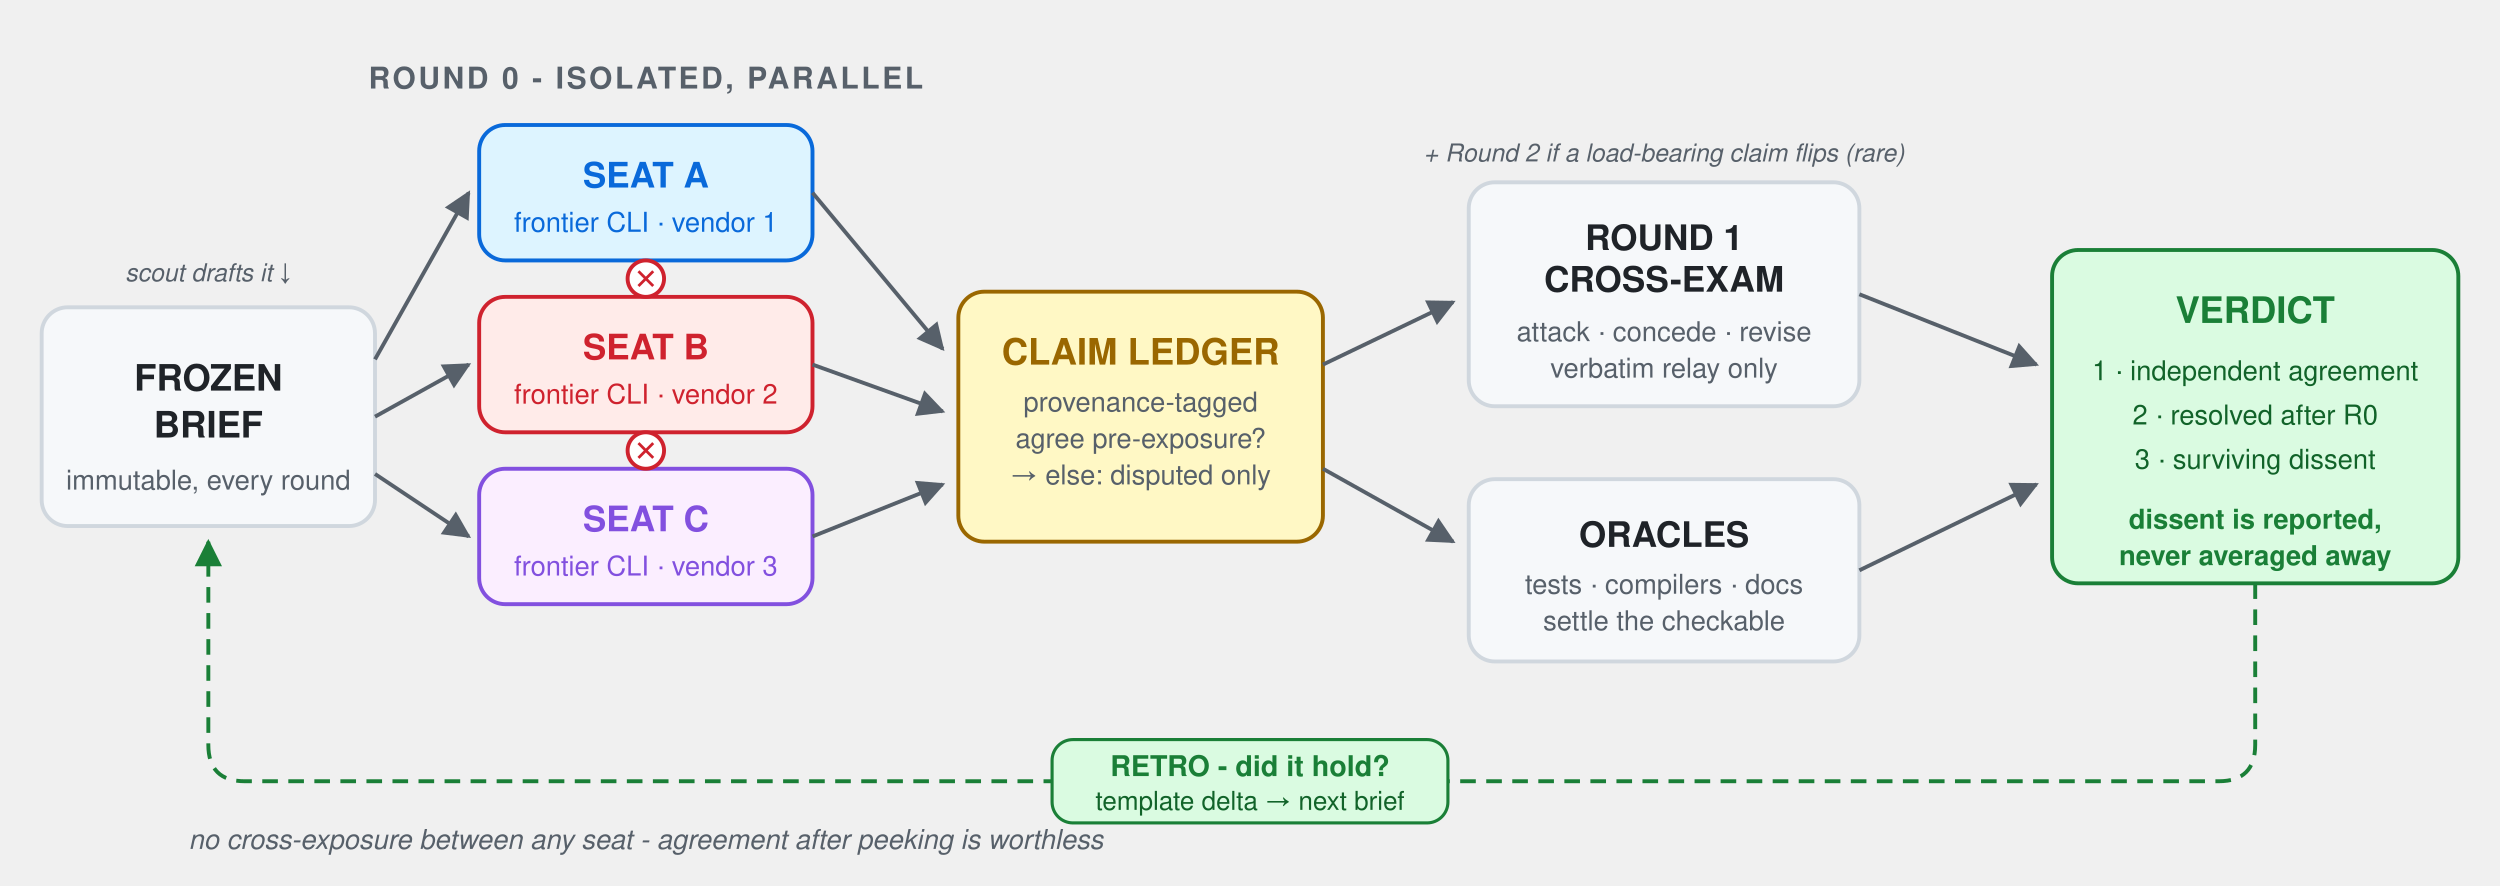
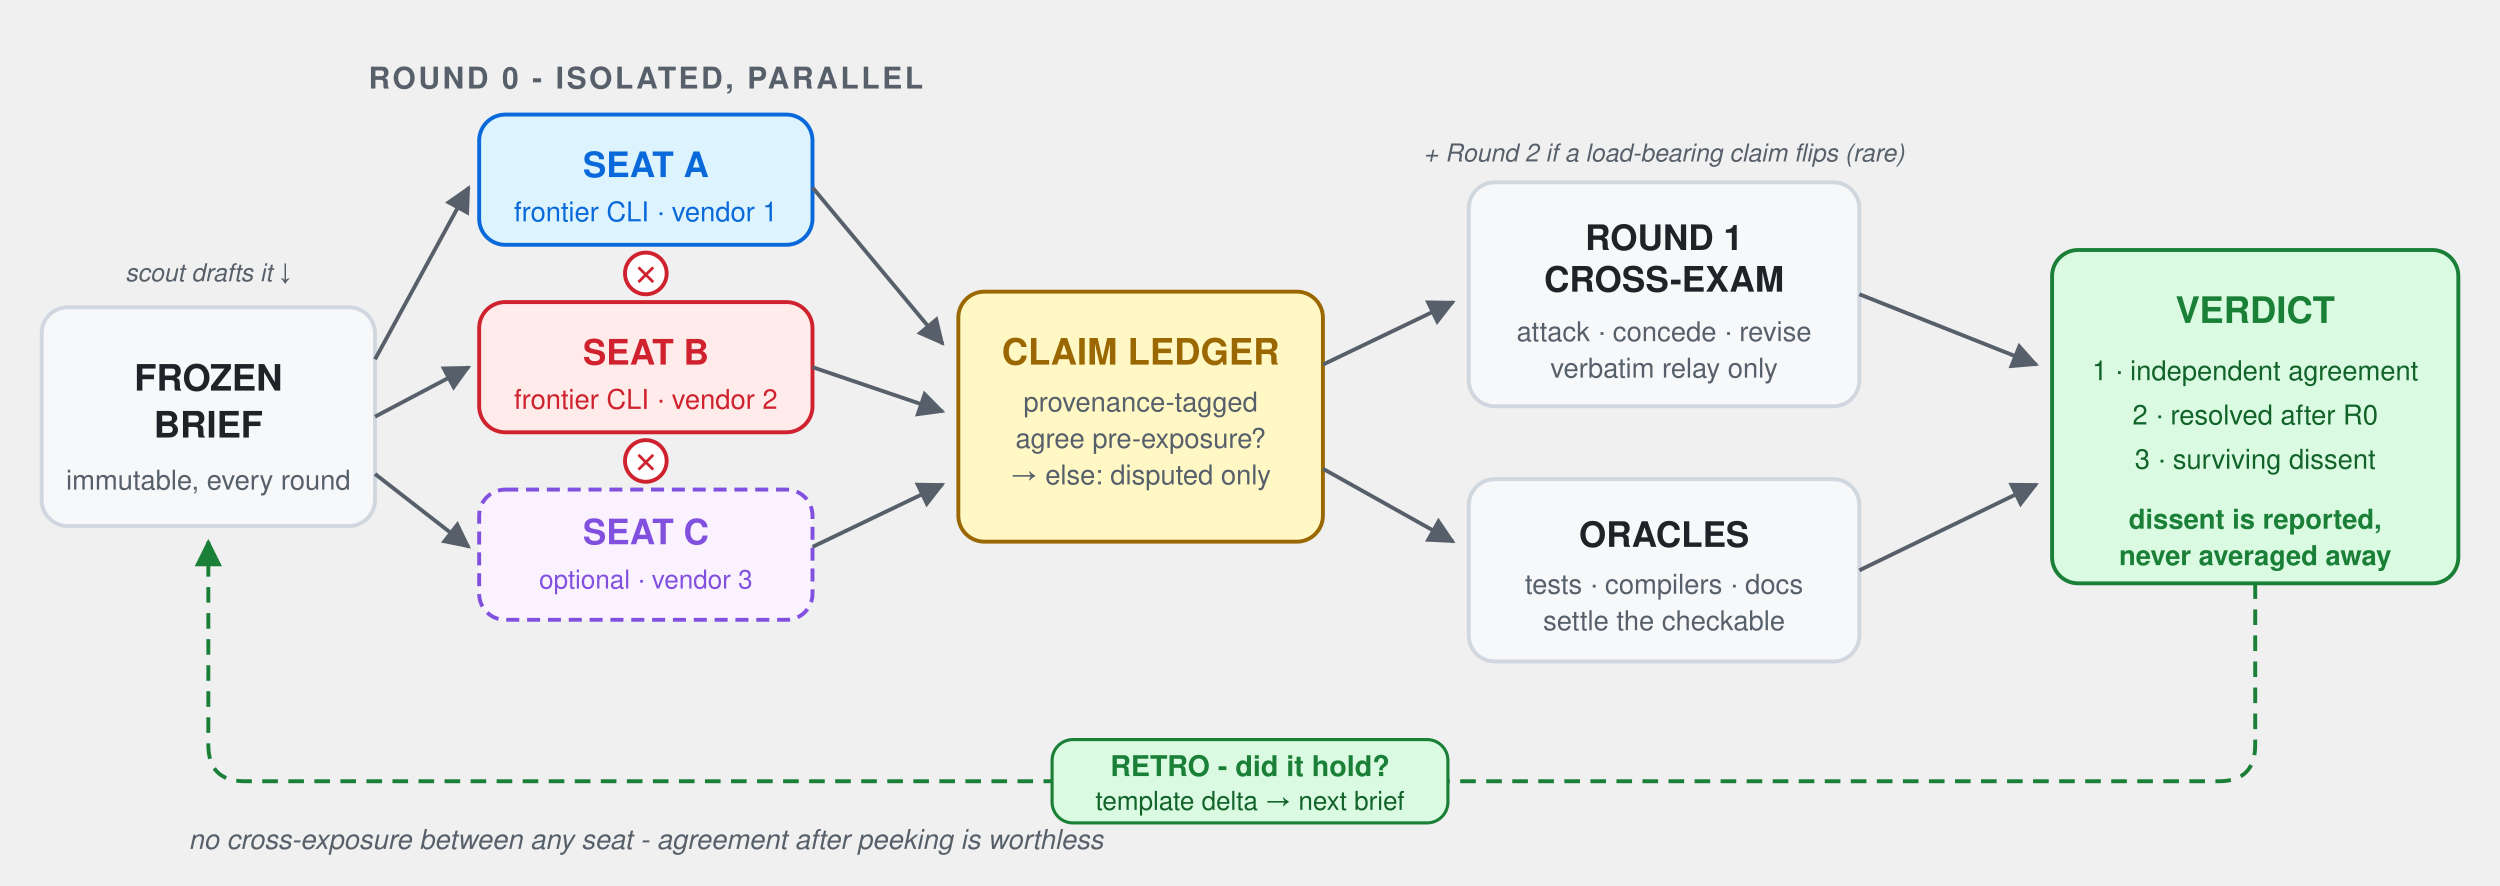
<svg xmlns="http://www.w3.org/2000/svg" viewBox="0 0 960 340" font-family="-apple-system,'Segoe UI',Helvetica,Arial,sans-serif">
  <defs>
    <marker id="arr" viewBox="0 0 10 10" refX="9" refY="5" markerWidth="7" markerHeight="7" orient="auto-start-reverse">
      <path d="M0,0 L10,5 L0,10 z" fill="#57606a" />
    </marker>
    <marker id="arrg" viewBox="0 0 10 10" refX="9" refY="5" markerWidth="7" markerHeight="7" orient="auto-start-reverse">
      <path d="M0,0 L10,5 L0,10 z" fill="#1a7f37" />
    </marker>
  </defs>
  <rect x="16" y="118" width="128" height="84" rx="10" fill="#f6f8fa" stroke="#d0d7de" stroke-width="1.5" />
  <text x="80" y="150" text-anchor="middle" font-size="14" font-weight="700" fill="#1f2328">FROZEN</text>
  <text x="80" y="168" text-anchor="middle" font-size="14" font-weight="700" fill="#1f2328">BRIEF</text>
  <text x="80" y="188" text-anchor="middle" font-size="10.5" fill="#57606a">immutable, every round</text>
  <text x="80" y="108" text-anchor="middle" font-size="9.5" font-style="italic" fill="#57606a">scout drafts it ↓</text>
  <text x="248" y="34" text-anchor="middle" font-size="11.5" font-weight="700" fill="#57606a" letter-spacing="1">ROUND 0 - ISOLATED, PARALLEL</text>
-   <rect x="184" y="48" width="128" height="52" rx="10" fill="#ddf4ff" stroke="#0969da" stroke-width="1.5" />
-   <text x="248" y="72" text-anchor="middle" font-size="13.5" font-weight="700" fill="#0969da">SEAT A</text>
-   <text x="248" y="89" text-anchor="middle" font-size="10.5" fill="#0969da">frontier CLI · vendor 1</text>
-   <rect x="184" y="114" width="128" height="52" rx="10" fill="#ffebe9" stroke="#cf222e" stroke-width="1.5" />
-   <text x="248" y="138" text-anchor="middle" font-size="13.5" font-weight="700" fill="#cf222e">SEAT B</text>
-   <text x="248" y="155" text-anchor="middle" font-size="10.5" fill="#cf222e">frontier CLI · vendor 2</text>
-   <rect x="184" y="180" width="128" height="52" rx="10" fill="#fbeeff" stroke="#8250df" stroke-width="1.5" />
-   <text x="248" y="204" text-anchor="middle" font-size="13.5" font-weight="700" fill="#8250df">SEAT C</text>
-   <text x="248" y="221" text-anchor="middle" font-size="10.5" fill="#8250df">frontier CLI · vendor 3</text>
-   <line x1="248" y1="100" x2="248" y2="114" stroke="#cf222e" stroke-width="1.5" stroke-dasharray="4 4" />
-   <circle cx="248" cy="107" r="7" fill="#ffffff" stroke="#cf222e" stroke-width="1.5" />
-   <text x="248" y="111" text-anchor="middle" font-size="11" font-weight="700" fill="#cf222e">✕</text>
-   <line x1="248" y1="166" x2="248" y2="180" stroke="#cf222e" stroke-width="1.5" stroke-dasharray="4 4" />
-   <circle cx="248" cy="173" r="7" fill="#ffffff" stroke="#cf222e" stroke-width="1.5" />
-   <text x="248" y="177" text-anchor="middle" font-size="11" font-weight="700" fill="#cf222e">✕</text>
+   <rect x="184" y="44" width="128" height="50" rx="10" fill="#ddf4ff" stroke="#0969da" stroke-width="1.5" />
+   <text x="248" y="68" text-anchor="middle" font-size="13.5" font-weight="700" fill="#0969da">SEAT A</text>
+   <text x="248" y="85" text-anchor="middle" font-size="10.5" fill="#0969da">frontier CLI · vendor 1</text>
+   <rect x="184" y="116" width="128" height="50" rx="10" fill="#ffebe9" stroke="#cf222e" stroke-width="1.5" />
+   <text x="248" y="140" text-anchor="middle" font-size="13.5" font-weight="700" fill="#cf222e">SEAT B</text>
+   <text x="248" y="157" text-anchor="middle" font-size="10.5" fill="#cf222e">frontier CLI · vendor 2</text>
+   <rect x="184" y="188" width="128" height="50" rx="10" fill="#faf3ff" stroke="#8250df" stroke-width="1.5" stroke-dasharray="5 3" />
+   <text x="248" y="209" text-anchor="middle" font-size="13.5" font-weight="700" fill="#8250df">SEAT C</text>
+   <text x="248" y="226" text-anchor="middle" font-size="10" fill="#8250df">optional · vendor 3</text>
+   <circle cx="248" cy="105" r="8" fill="#ffffff" stroke="#cf222e" stroke-width="1.5" />
+   <text x="248" y="109.5" text-anchor="middle" font-size="11" font-weight="700" fill="#cf222e">✕</text>
+   <circle cx="248" cy="177" r="8" fill="#ffffff" stroke="#cf222e" stroke-width="1.5" />
+   <text x="248" y="181.5" text-anchor="middle" font-size="11" font-weight="700" fill="#cf222e">✕</text>
  <text x="248" y="326" text-anchor="middle" font-size="10.5" fill="#57606a" font-style="italic">no cross-exposure between any seat - agreement after peeking is worthless</text>
  <rect x="368" y="112" width="140" height="96" rx="10" fill="#fff8c5" stroke="#9a6700" stroke-width="1.5" />
  <text x="438" y="140" text-anchor="middle" font-size="14" font-weight="700" fill="#9a6700">CLAIM LEDGER</text>
  <text x="438" y="158" text-anchor="middle" font-size="10.5" fill="#57606a">provenance-tagged</text>
  <text x="438" y="172" text-anchor="middle" font-size="10.5" fill="#57606a">agree pre-exposure?</text>
  <text x="438" y="186" text-anchor="middle" font-size="10.5" fill="#57606a">→ else: disputed only</text>
  <rect x="564" y="70" width="150" height="86" rx="10" fill="#f6f8fa" stroke="#d0d7de" stroke-width="1.5" />
  <text x="639" y="96" text-anchor="middle" font-size="13.5" font-weight="700" fill="#1f2328">ROUND 1</text>
  <text x="639" y="112" text-anchor="middle" font-size="13.5" font-weight="700" fill="#1f2328">CROSS-EXAM</text>
  <text x="639" y="131" text-anchor="middle" font-size="10.5" fill="#57606a">attack · concede · revise</text>
  <text x="639" y="145" text-anchor="middle" font-size="10.5" fill="#57606a">verbatim relay only</text>
  <text x="639" y="62" text-anchor="middle" font-size="9.5" font-style="italic" fill="#57606a">+ Round 2 if a load-bearing claim flips (rare)</text>
  <rect x="564" y="184" width="150" height="70" rx="10" fill="#f6f8fa" stroke="#d0d7de" stroke-width="1.5" />
  <text x="639" y="210" text-anchor="middle" font-size="13.5" font-weight="700" fill="#1f2328">ORACLES</text>
  <text x="639" y="228" text-anchor="middle" font-size="10.5" fill="#57606a">tests · compilers · docs</text>
  <text x="639" y="242" text-anchor="middle" font-size="10.5" fill="#57606a">settle the checkable</text>
  <rect x="788" y="96" width="156" height="128" rx="10" fill="#dafbe1" stroke="#1a7f37" stroke-width="1.5" />
  <text x="866" y="124" text-anchor="middle" font-size="14" font-weight="700" fill="#1a7f37">VERDICT</text>
  <text x="866" y="146" text-anchor="middle" font-size="10.5" fill="#116329">1 · independent agreement</text>
  <text x="866" y="163" text-anchor="middle" font-size="10.5" fill="#116329">2 · resolved after R0</text>
  <text x="866" y="180" text-anchor="middle" font-size="10.5" fill="#116329">3 · surviving dissent</text>
  <text x="866" y="203" text-anchor="middle" font-size="10.5" font-weight="700" fill="#1a7f37">dissent is reported,</text>
  <text x="866" y="217" text-anchor="middle" font-size="10.5" font-weight="700" fill="#1a7f37">never averaged away</text>
-   <path d="M144,138 L180,74" stroke="#57606a" stroke-width="1.5" fill="none" marker-end="url(#arr)" />
-   <path d="M144,160 L180,140" stroke="#57606a" stroke-width="1.5" fill="none" marker-end="url(#arr)" />
-   <path d="M144,182 L180,206" stroke="#57606a" stroke-width="1.5" fill="none" marker-end="url(#arr)" />
-   <path d="M312,74 L362,134" stroke="#57606a" stroke-width="1.5" fill="none" marker-end="url(#arr)" />
-   <path d="M312,140 L362,158" stroke="#57606a" stroke-width="1.5" fill="none" marker-end="url(#arr)" />
-   <path d="M312,206 L362,186" stroke="#57606a" stroke-width="1.5" fill="none" marker-end="url(#arr)" />
+   <path d="M144,138 L180,72" stroke="#57606a" stroke-width="1.5" fill="none" marker-end="url(#arr)" />
+   <path d="M144,160 L180,141" stroke="#57606a" stroke-width="1.5" fill="none" marker-end="url(#arr)" />
+   <path d="M144,182 L180,210" stroke="#57606a" stroke-width="1.5" fill="none" marker-end="url(#arr)" />
+   <path d="M312,72 L362,132" stroke="#57606a" stroke-width="1.5" fill="none" marker-end="url(#arr)" />
+   <path d="M312,141 L362,158" stroke="#57606a" stroke-width="1.5" fill="none" marker-end="url(#arr)" />
+   <path d="M312,210 L362,186" stroke="#57606a" stroke-width="1.5" fill="none" marker-end="url(#arr)" />
  <path d="M508,140 L558,116" stroke="#57606a" stroke-width="1.5" fill="none" marker-end="url(#arr)" />
  <path d="M508,180 L558,208" stroke="#57606a" stroke-width="1.5" fill="none" marker-end="url(#arr)" />
  <path d="M714,113 L782,140" stroke="#57606a" stroke-width="1.5" fill="none" marker-end="url(#arr)" />
  <path d="M714,219 L782,186" stroke="#57606a" stroke-width="1.5" fill="none" marker-end="url(#arr)" />
  <path d="M866,224 L866,286 Q866,300 852,300 L94,300 Q80,300 80,286 L80,208" stroke="#1a7f37" stroke-width="1.5" stroke-dasharray="6 4" fill="none" marker-end="url(#arrg)" />
  <rect x="404" y="284" width="152" height="32" rx="8" fill="#dafbe1" stroke="#1a7f37" stroke-width="1.2" />
  <text x="480" y="298" text-anchor="middle" font-size="11" font-weight="700" fill="#1a7f37">RETRO - did it hold?</text>
  <text x="480" y="311" text-anchor="middle" font-size="10" fill="#116329">template delta → next brief</text>
</svg>
